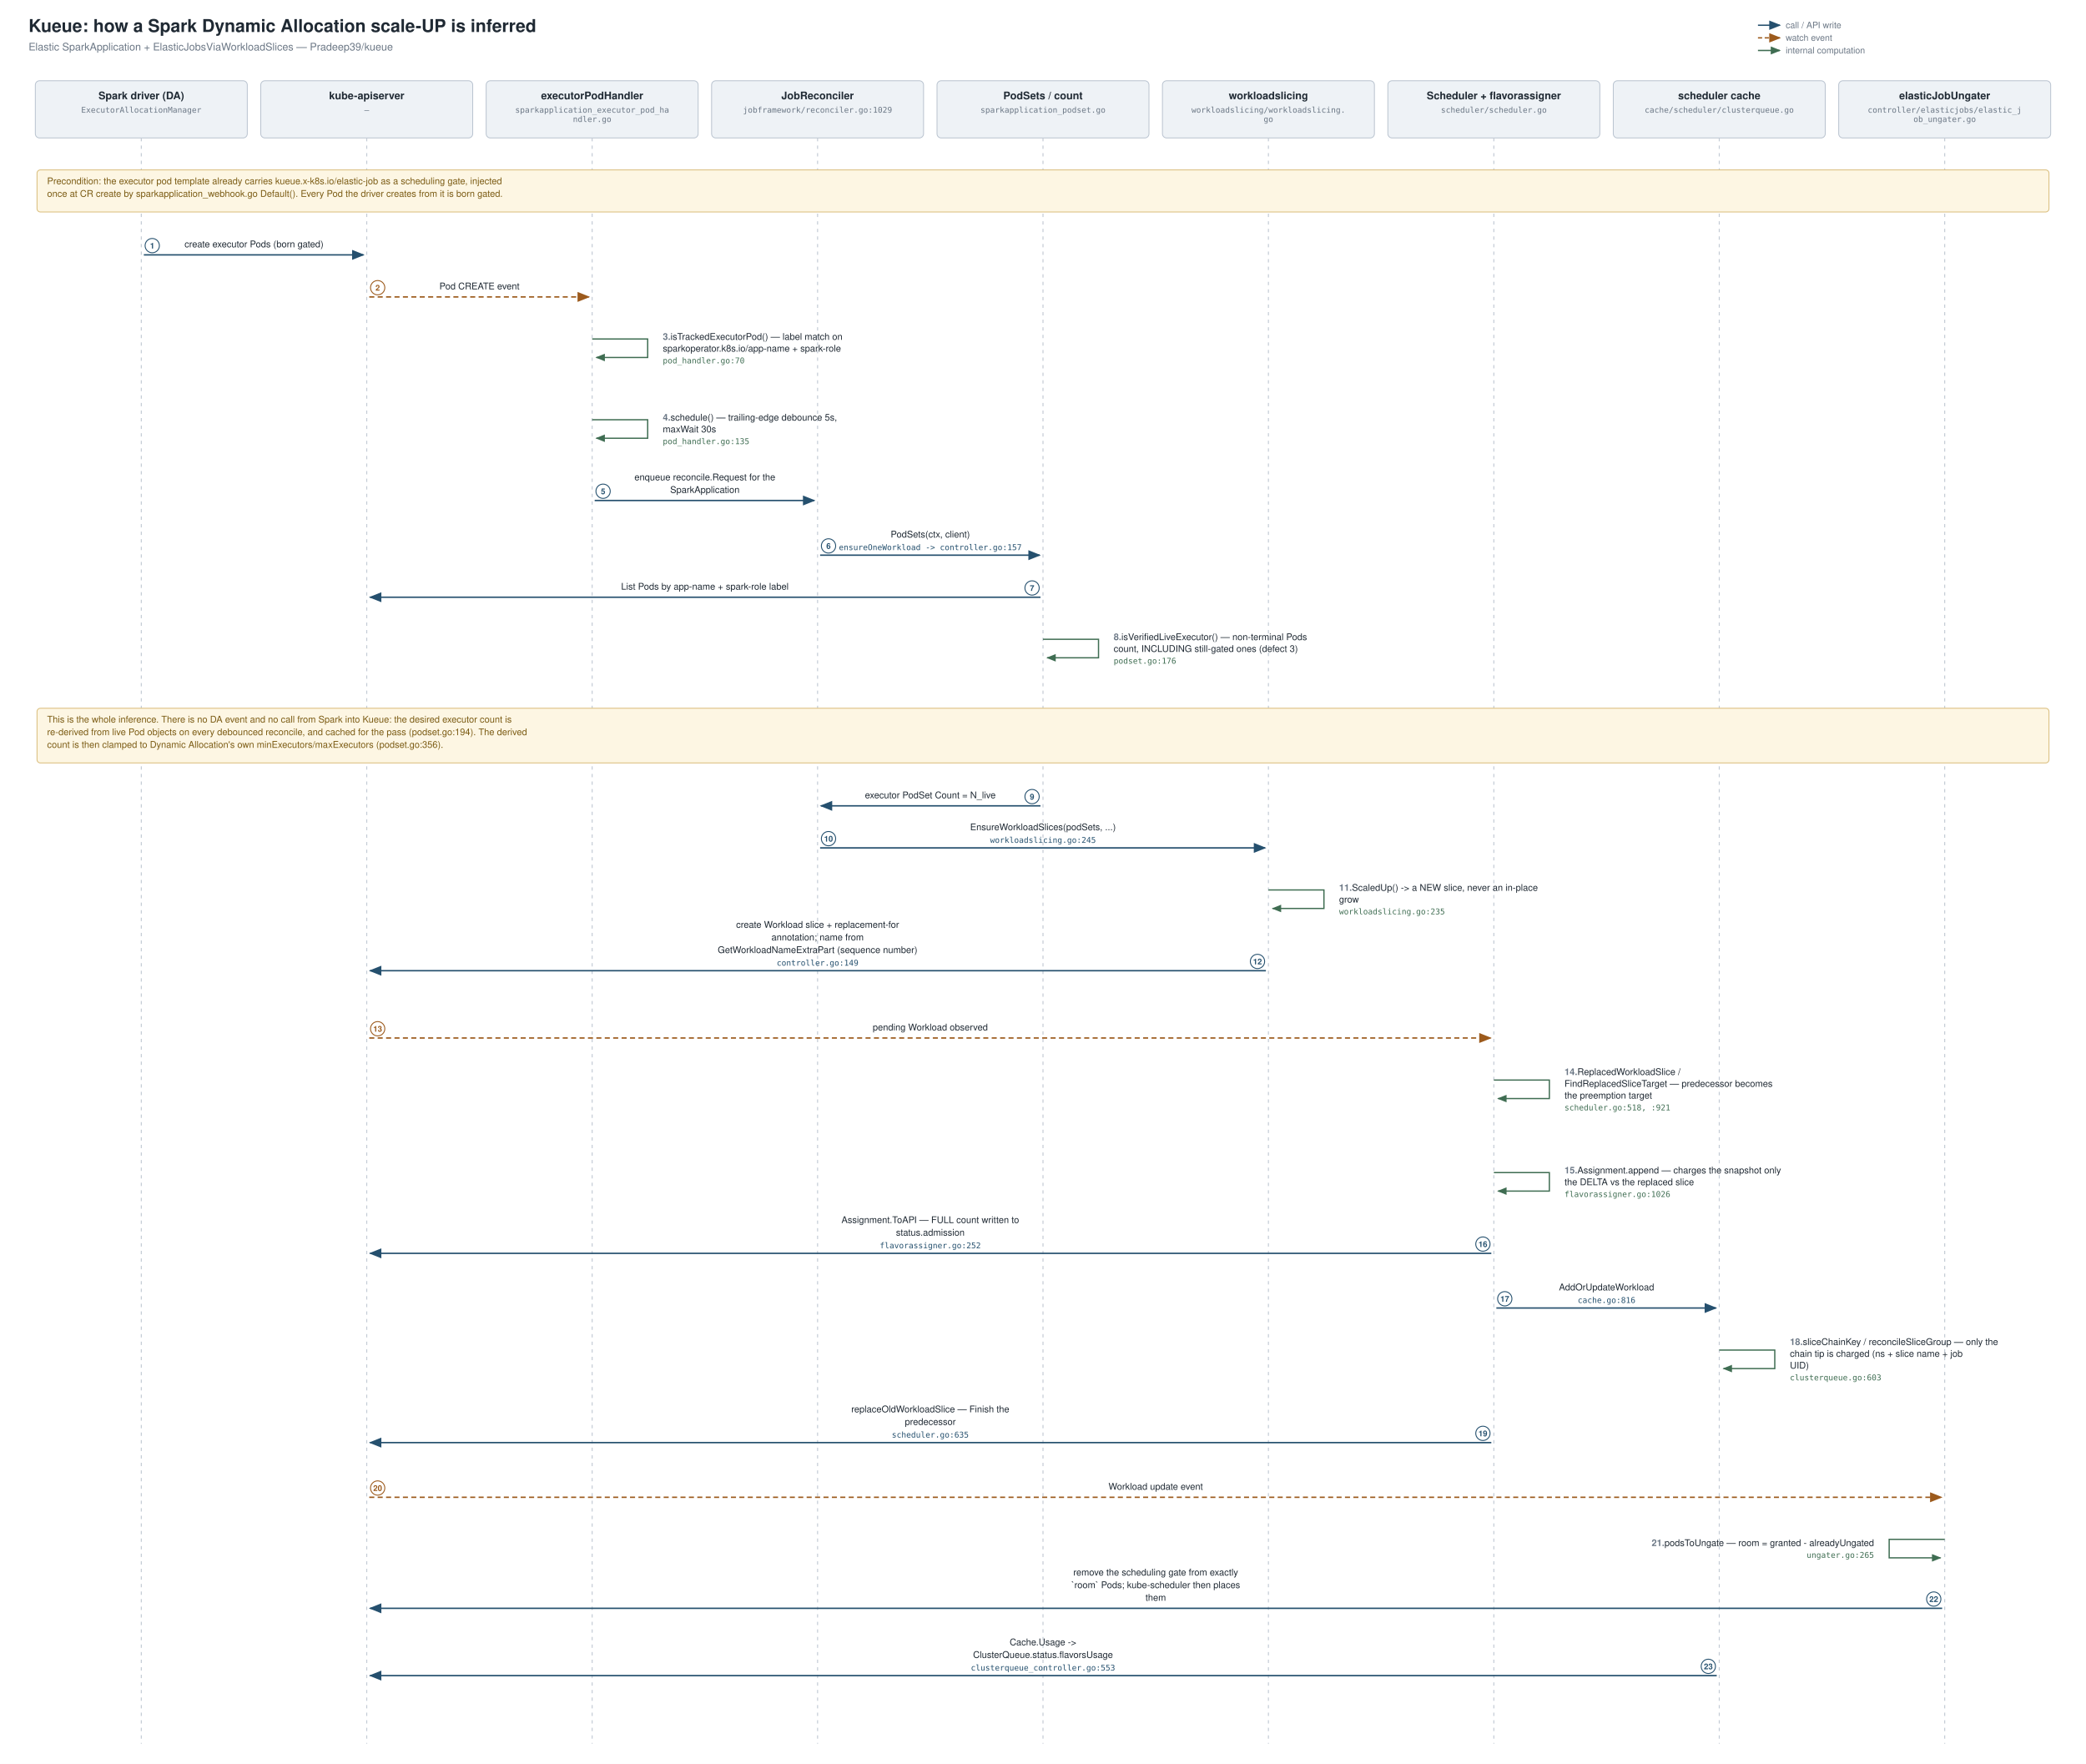
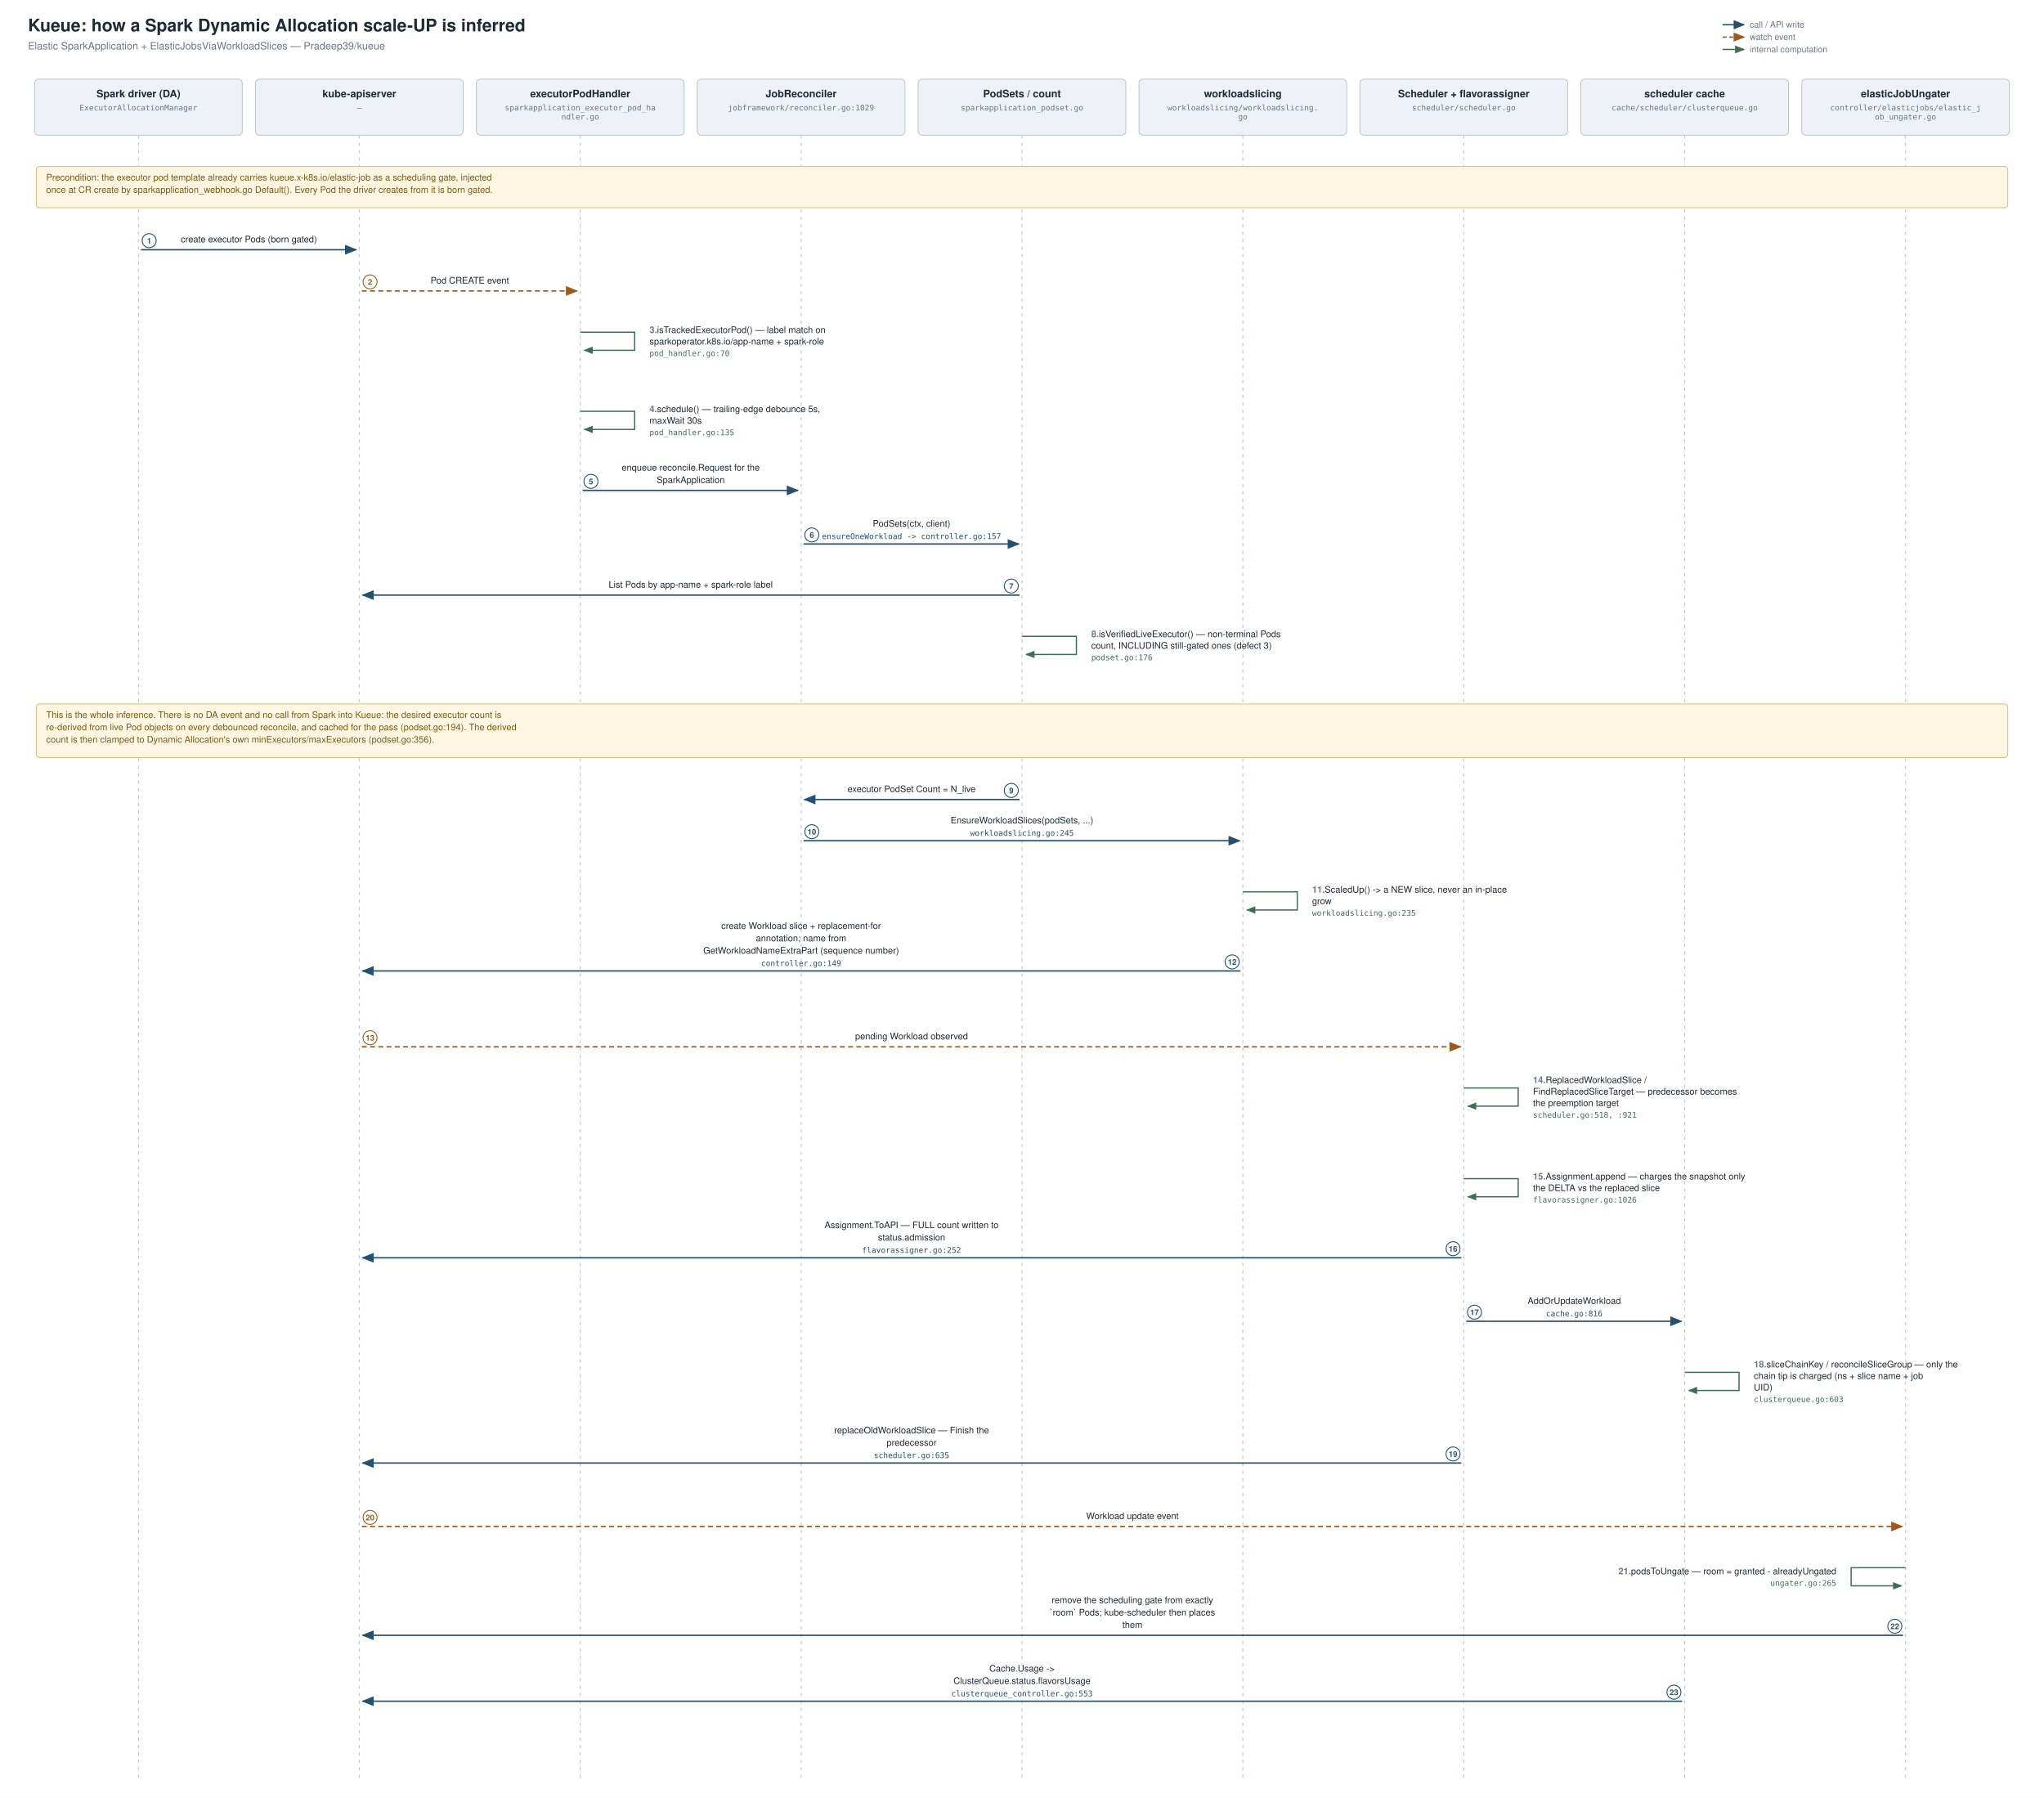
- <svg xmlns="http://www.w3.org/2000/svg" width="2480" height="2097" viewBox="0 0 2480 2097" font-family="Helvetica Neue, Helvetica, Arial, sans-serif">
+ <svg xmlns="http://www.w3.org/2000/svg" width="2480" height="2181" viewBox="0 0 2480 2181" font-family="Helvetica Neue, Helvetica, Arial, sans-serif">
  <defs>
    <marker id="ac" viewBox="0 0 10 8" refX="9" refY="4" markerWidth="9" markerHeight="7" orient="auto">
      <path d="M0 0 L10 4 L0 8 z" fill="#25506e" />
    </marker>
    <marker id="ae" viewBox="0 0 10 8" refX="9" refY="4" markerWidth="9" markerHeight="7" orient="auto">
      <path d="M0 0 L10 4 L0 8 z" fill="#9c5a1c" />
    </marker>
    <marker id="as" viewBox="0 0 10 8" refX="9" refY="4" markerWidth="8" markerHeight="6" orient="auto">
      <path d="M0 0 L10 4 L0 8 z" fill="#3f6d52" />
    </marker>
  </defs>
-   <rect width="2480" height="2097" fill="#ffffff" />
+   <rect width="2480" height="2181" fill="#ffffff" />
  <text x="34" y="38" font-size="21" font-weight="600" fill="#1f2933">Kueue: how a Spark Dynamic Allocation scale-UP is inferred</text>
  <text x="34" y="60" font-size="12.5" fill="#6b7785">Elastic SparkApplication + ElasticJobsViaWorkloadSlices — Pradeep39/kueue</text>
  <g font-size="10.5" fill="#6b7785">
    <line x1="2090" y1="30" x2="2116" y2="30" stroke="#25506e" stroke-width="1.6" marker-end="url(#ac)" />
    <text x="2123" y="33.5">call / API write</text>
    <line x1="2090" y1="45" x2="2116" y2="45" stroke="#9c5a1c" stroke-width="1.6" marker-end="url(#ae)" stroke-dasharray="5 3" />
    <text x="2123" y="48.5">watch event</text>
    <line x1="2090" y1="60" x2="2116" y2="60" stroke="#3f6d52" stroke-width="1.6" marker-end="url(#as)" />
    <text x="2123" y="63.5">internal computation</text>
  </g>
  <rect x="42" y="96" width="252" height="68" rx="5" fill="#eef2f6" stroke="#b9c3cf" />
  <text x="168" y="118" font-size="12.5" font-weight="600" text-anchor="middle" fill="#1f2933">Spark driver (DA)</text>
  <text x="168" y="134" font-size="9.5" font-family="Menlo, monospace" text-anchor="middle" fill="#6b7785">ExecutorAllocationManager</text>
-   <line x1="168" y1="164" x2="168" y2="2073" stroke="#c3cbd5" stroke-width="1.2" stroke-dasharray="4 5" />
+   <line x1="168" y1="164" x2="168" y2="2157" stroke="#c3cbd5" stroke-width="1.2" stroke-dasharray="4 5" />
  <rect x="310" y="96" width="252" height="68" rx="5" fill="#eef2f6" stroke="#b9c3cf" />
  <text x="436" y="118" font-size="12.5" font-weight="600" text-anchor="middle" fill="#1f2933">kube-apiserver</text>
  <text x="436" y="134" font-size="9.5" font-family="Menlo, monospace" text-anchor="middle" fill="#6b7785">—</text>
-   <line x1="436" y1="164" x2="436" y2="2073" stroke="#c3cbd5" stroke-width="1.2" stroke-dasharray="4 5" />
+   <line x1="436" y1="164" x2="436" y2="2157" stroke="#c3cbd5" stroke-width="1.2" stroke-dasharray="4 5" />
  <rect x="578" y="96" width="252" height="68" rx="5" fill="#eef2f6" stroke="#b9c3cf" />
  <text x="704" y="118" font-size="12.5" font-weight="600" text-anchor="middle" fill="#1f2933">executorPodHandler</text>
  <text x="704" y="134" font-size="9.5" font-family="Menlo, monospace" text-anchor="middle" fill="#6b7785">sparkapplication_executor_pod_ha</text>
  <text x="704" y="145" font-size="9.5" font-family="Menlo, monospace" text-anchor="middle" fill="#6b7785">ndler.go</text>
-   <line x1="704" y1="164" x2="704" y2="2073" stroke="#c3cbd5" stroke-width="1.2" stroke-dasharray="4 5" />
+   <line x1="704" y1="164" x2="704" y2="2157" stroke="#c3cbd5" stroke-width="1.2" stroke-dasharray="4 5" />
  <rect x="846" y="96" width="252" height="68" rx="5" fill="#eef2f6" stroke="#b9c3cf" />
  <text x="972" y="118" font-size="12.5" font-weight="600" text-anchor="middle" fill="#1f2933">JobReconciler</text>
  <text x="972" y="134" font-size="9.5" font-family="Menlo, monospace" text-anchor="middle" fill="#6b7785">jobframework/reconciler.go:1029</text>
-   <line x1="972" y1="164" x2="972" y2="2073" stroke="#c3cbd5" stroke-width="1.2" stroke-dasharray="4 5" />
+   <line x1="972" y1="164" x2="972" y2="2157" stroke="#c3cbd5" stroke-width="1.2" stroke-dasharray="4 5" />
  <rect x="1114" y="96" width="252" height="68" rx="5" fill="#eef2f6" stroke="#b9c3cf" />
  <text x="1240" y="118" font-size="12.5" font-weight="600" text-anchor="middle" fill="#1f2933">PodSets / count</text>
  <text x="1240" y="134" font-size="9.5" font-family="Menlo, monospace" text-anchor="middle" fill="#6b7785">sparkapplication_podset.go</text>
-   <line x1="1240" y1="164" x2="1240" y2="2073" stroke="#c3cbd5" stroke-width="1.2" stroke-dasharray="4 5" />
+   <line x1="1240" y1="164" x2="1240" y2="2157" stroke="#c3cbd5" stroke-width="1.2" stroke-dasharray="4 5" />
  <rect x="1382" y="96" width="252" height="68" rx="5" fill="#eef2f6" stroke="#b9c3cf" />
  <text x="1508" y="118" font-size="12.5" font-weight="600" text-anchor="middle" fill="#1f2933">workloadslicing</text>
  <text x="1508" y="134" font-size="9.5" font-family="Menlo, monospace" text-anchor="middle" fill="#6b7785">workloadslicing/workloadslicing.</text>
  <text x="1508" y="145" font-size="9.5" font-family="Menlo, monospace" text-anchor="middle" fill="#6b7785">go</text>
-   <line x1="1508" y1="164" x2="1508" y2="2073" stroke="#c3cbd5" stroke-width="1.2" stroke-dasharray="4 5" />
+   <line x1="1508" y1="164" x2="1508" y2="2157" stroke="#c3cbd5" stroke-width="1.2" stroke-dasharray="4 5" />
  <rect x="1650" y="96" width="252" height="68" rx="5" fill="#eef2f6" stroke="#b9c3cf" />
  <text x="1776" y="118" font-size="12.5" font-weight="600" text-anchor="middle" fill="#1f2933">Scheduler + flavorassigner</text>
  <text x="1776" y="134" font-size="9.5" font-family="Menlo, monospace" text-anchor="middle" fill="#6b7785">scheduler/scheduler.go</text>
-   <line x1="1776" y1="164" x2="1776" y2="2073" stroke="#c3cbd5" stroke-width="1.2" stroke-dasharray="4 5" />
+   <line x1="1776" y1="164" x2="1776" y2="2157" stroke="#c3cbd5" stroke-width="1.2" stroke-dasharray="4 5" />
  <rect x="1918" y="96" width="252" height="68" rx="5" fill="#eef2f6" stroke="#b9c3cf" />
  <text x="2044" y="118" font-size="12.5" font-weight="600" text-anchor="middle" fill="#1f2933">scheduler cache</text>
  <text x="2044" y="134" font-size="9.5" font-family="Menlo, monospace" text-anchor="middle" fill="#6b7785">cache/scheduler/clusterqueue.go</text>
-   <line x1="2044" y1="164" x2="2044" y2="2073" stroke="#c3cbd5" stroke-width="1.2" stroke-dasharray="4 5" />
+   <line x1="2044" y1="164" x2="2044" y2="2157" stroke="#c3cbd5" stroke-width="1.2" stroke-dasharray="4 5" />
  <rect x="2186" y="96" width="252" height="68" rx="5" fill="#eef2f6" stroke="#b9c3cf" />
  <text x="2312" y="118" font-size="12.5" font-weight="600" text-anchor="middle" fill="#1f2933">elasticJobUngater</text>
  <text x="2312" y="134" font-size="9.5" font-family="Menlo, monospace" text-anchor="middle" fill="#6b7785">controller/elasticjobs/elastic_j</text>
  <text x="2312" y="145" font-size="9.5" font-family="Menlo, monospace" text-anchor="middle" fill="#6b7785">ob_ungater.go</text>
-   <line x1="2312" y1="164" x2="2312" y2="2073" stroke="#c3cbd5" stroke-width="1.2" stroke-dasharray="4 5" />
+   <line x1="2312" y1="164" x2="2312" y2="2157" stroke="#c3cbd5" stroke-width="1.2" stroke-dasharray="4 5" />
  <rect x="44" y="202" width="2392" height="50" rx="4" fill="#fdf6e3" stroke="#d9bc7a" />
  <text x="56" y="219" font-size="11" fill="#7a5a12">Precondition: the executor pod template already carries kueue.x-k8s.io/elastic-job as a scheduling gate, injected</text>
  <text x="56" y="234" font-size="11" fill="#7a5a12">once at CR create by sparkapplication_webhook.go Default(). Every Pod the driver creates from it is born gated.</text>
  <line x1="171" y1="303" x2="432" y2="303" stroke="#25506e" stroke-width="1.7" marker-end="url(#ac)" />
  <text x="302" y="294" font-size="11" text-anchor="middle" fill="#1f2933">create executor Pods (born gated)</text>
  <circle cx="181" cy="292" r="8.5" fill="#ffffff" stroke="#25506e" stroke-width="1.1" />
  <text x="181" y="295.5" font-size="9.5" font-weight="600" text-anchor="middle" fill="#25506e">1</text>
  <line x1="439" y1="353" x2="700" y2="353" stroke="#9c5a1c" stroke-width="1.7" marker-end="url(#ae)" stroke-dasharray="6 4" />
  <text x="570" y="344" font-size="11" text-anchor="middle" fill="#1f2933">Pod CREATE event</text>
  <circle cx="449" cy="342" r="8.5" fill="#ffffff" stroke="#9c5a1c" stroke-width="1.1" />
  <text x="449" y="345.5" font-size="9.5" font-weight="600" text-anchor="middle" fill="#9c5a1c">2</text>
  <path d="M704 403 L770 403 L770 425 L709 425" fill="none" stroke="#3f6d52" stroke-width="1.5" marker-end="url(#as)" />
  <text x="788" y="404" font-size="11" text-anchor="start" fill="#1f2933">
    <tspan fill="#6b7785" font-weight="600">3. </tspan>isTrackedExecutorPod() — label match on</text>
  <text x="788" y="418" font-size="11" text-anchor="start" fill="#1f2933">sparkoperator.k8s.io/app-name + spark-role</text>
  <text x="788" y="432" font-size="9.5" font-family="Menlo, monospace" text-anchor="start" fill="#3f6d52">pod_handler.go:70</text>
  <path d="M704 499 L770 499 L770 521 L709 521" fill="none" stroke="#3f6d52" stroke-width="1.5" marker-end="url(#as)" />
  <text x="788" y="500" font-size="11" text-anchor="start" fill="#1f2933">
    <tspan fill="#6b7785" font-weight="600">4. </tspan>schedule() — trailing-edge debounce 5s,</text>
  <text x="788" y="514" font-size="11" text-anchor="start" fill="#1f2933">maxWait 30s</text>
  <text x="788" y="528" font-size="9.5" font-family="Menlo, monospace" text-anchor="start" fill="#3f6d52">pod_handler.go:135</text>
  <line x1="707" y1="595" x2="968" y2="595" stroke="#25506e" stroke-width="1.7" marker-end="url(#ac)" />
  <text x="838" y="571" font-size="11" text-anchor="middle" fill="#1f2933">enqueue reconcile.Request for the</text>
  <text x="838" y="586" font-size="11" text-anchor="middle" fill="#1f2933">SparkApplication</text>
  <circle cx="717" cy="584" r="8.5" fill="#ffffff" stroke="#25506e" stroke-width="1.1" />
  <text x="717" y="587.5" font-size="9.5" font-weight="600" text-anchor="middle" fill="#25506e">5</text>
  <line x1="975" y1="660" x2="1236" y2="660" stroke="#25506e" stroke-width="1.7" marker-end="url(#ac)" />
  <text x="1106" y="639" font-size="11" text-anchor="middle" fill="#1f2933">PodSets(ctx, client)</text>
  <text x="1106" y="654" font-size="9.5" font-family="Menlo, monospace" text-anchor="middle" fill="#25506e">ensureOneWorkload -&gt; controller.go:157</text>
  <circle cx="985" cy="649" r="8.5" fill="#ffffff" stroke="#25506e" stroke-width="1.1" />
  <text x="985" y="652.5" font-size="9.5" font-weight="600" text-anchor="middle" fill="#25506e">6</text>
-   <line x1="1237" y1="710" x2="440" y2="710" stroke="#25506e" stroke-width="1.7" marker-end="url(#ac)" />
-   <text x="838" y="701" font-size="11" text-anchor="middle" fill="#1f2933">List Pods by app-name + spark-role label</text>
-   <circle cx="1227" cy="699" r="8.5" fill="#ffffff" stroke="#25506e" stroke-width="1.1" />
-   <text x="1227" y="702.5" font-size="9.5" font-weight="600" text-anchor="middle" fill="#25506e">7</text>
-   <path d="M1240 760 L1306 760 L1306 782 L1245 782" fill="none" stroke="#3f6d52" stroke-width="1.5" marker-end="url(#as)" />
-   <text x="1324" y="761" font-size="11" text-anchor="start" fill="#1f2933">
+   <line x1="1237" y1="722" x2="440" y2="722" stroke="#25506e" stroke-width="1.7" marker-end="url(#ac)" />
+   <text x="838" y="713" font-size="11" text-anchor="middle" fill="#1f2933">List Pods by app-name + spark-role label</text>
+   <circle cx="1227" cy="711" r="8.5" fill="#ffffff" stroke="#25506e" stroke-width="1.1" />
+   <text x="1227" y="714.5" font-size="9.5" font-weight="600" text-anchor="middle" fill="#25506e">7</text>
+   <path d="M1240 772 L1306 772 L1306 794 L1245 794" fill="none" stroke="#3f6d52" stroke-width="1.5" marker-end="url(#as)" />
+   <text x="1324" y="773" font-size="11" text-anchor="start" fill="#1f2933">
    <tspan fill="#6b7785" font-weight="600">8. </tspan>isVerifiedLiveExecutor() — non-terminal Pods</text>
-   <text x="1324" y="775" font-size="11" text-anchor="start" fill="#1f2933">count, INCLUDING still-gated ones (defect 3)</text>
-   <text x="1324" y="789" font-size="9.5" font-family="Menlo, monospace" text-anchor="start" fill="#3f6d52">podset.go:176</text>
-   <rect x="44" y="842" width="2392" height="65" rx="4" fill="#fdf6e3" stroke="#d9bc7a" />
-   <text x="56" y="859" font-size="11" fill="#7a5a12">This is the whole inference. There is no DA event and no call from Spark into Kueue: the desired executor count is</text>
-   <text x="56" y="874" font-size="11" fill="#7a5a12">re-derived from live Pod objects on every debounced reconcile, and cached for the pass (podset.go:194). The derived</text>
-   <text x="56" y="889" font-size="11" fill="#7a5a12">count is then clamped to Dynamic Allocation's own minExecutors/maxExecutors (podset.go:356).</text>
-   <line x1="1237" y1="958" x2="976" y2="958" stroke="#25506e" stroke-width="1.7" marker-end="url(#ac)" />
-   <text x="1106" y="949" font-size="11" text-anchor="middle" fill="#1f2933">executor PodSet Count = N_live</text>
-   <circle cx="1227" cy="947" r="8.5" fill="#ffffff" stroke="#25506e" stroke-width="1.1" />
-   <text x="1227" y="950.5" font-size="9.5" font-weight="600" text-anchor="middle" fill="#25506e">9</text>
-   <line x1="975" y1="1008" x2="1504" y2="1008" stroke="#25506e" stroke-width="1.7" marker-end="url(#ac)" />
-   <text x="1240" y="987" font-size="11" text-anchor="middle" fill="#1f2933">EnsureWorkloadSlices(podSets, ...)</text>
-   <text x="1240" y="1002" font-size="9.5" font-family="Menlo, monospace" text-anchor="middle" fill="#25506e">workloadslicing.go:245</text>
-   <circle cx="985" cy="997" r="8.5" fill="#ffffff" stroke="#25506e" stroke-width="1.1" />
-   <text x="985" y="1000.5" font-size="9.5" font-weight="600" text-anchor="middle" fill="#25506e">10</text>
-   <path d="M1508 1058 L1574 1058 L1574 1080 L1513 1080" fill="none" stroke="#3f6d52" stroke-width="1.5" marker-end="url(#as)" />
-   <text x="1592" y="1059" font-size="11" text-anchor="start" fill="#1f2933">
+   <text x="1324" y="787" font-size="11" text-anchor="start" fill="#1f2933">count, INCLUDING still-gated ones (defect 3)</text>
+   <text x="1324" y="801" font-size="9.5" font-family="Menlo, monospace" text-anchor="start" fill="#3f6d52">podset.go:176</text>
+   <rect x="44" y="854" width="2392" height="65" rx="4" fill="#fdf6e3" stroke="#d9bc7a" />
+   <text x="56" y="871" font-size="11" fill="#7a5a12">This is the whole inference. There is no DA event and no call from Spark into Kueue: the desired executor count is</text>
+   <text x="56" y="886" font-size="11" fill="#7a5a12">re-derived from live Pod objects on every debounced reconcile, and cached for the pass (podset.go:194). The derived</text>
+   <text x="56" y="901" font-size="11" fill="#7a5a12">count is then clamped to Dynamic Allocation's own minExecutors/maxExecutors (podset.go:356).</text>
+   <line x1="1237" y1="970" x2="976" y2="970" stroke="#25506e" stroke-width="1.7" marker-end="url(#ac)" />
+   <text x="1106" y="961" font-size="11" text-anchor="middle" fill="#1f2933">executor PodSet Count = N_live</text>
+   <circle cx="1227" cy="959" r="8.5" fill="#ffffff" stroke="#25506e" stroke-width="1.1" />
+   <text x="1227" y="962.5" font-size="9.5" font-weight="600" text-anchor="middle" fill="#25506e">9</text>
+   <line x1="975" y1="1020" x2="1504" y2="1020" stroke="#25506e" stroke-width="1.7" marker-end="url(#ac)" />
+   <text x="1240" y="999" font-size="11" text-anchor="middle" fill="#1f2933">EnsureWorkloadSlices(podSets, ...)</text>
+   <text x="1240" y="1014" font-size="9.5" font-family="Menlo, monospace" text-anchor="middle" fill="#25506e">workloadslicing.go:245</text>
+   <circle cx="985" cy="1009" r="8.5" fill="#ffffff" stroke="#25506e" stroke-width="1.1" />
+   <text x="985" y="1012.5" font-size="9.5" font-weight="600" text-anchor="middle" fill="#25506e">10</text>
+   <path d="M1508 1082 L1574 1082 L1574 1104 L1513 1104" fill="none" stroke="#3f6d52" stroke-width="1.5" marker-end="url(#as)" />
+   <text x="1592" y="1083" font-size="11" text-anchor="start" fill="#1f2933">
    <tspan fill="#6b7785" font-weight="600">11. </tspan>ScaledUp() -&gt; a NEW slice, never an in-place</text>
-   <text x="1592" y="1073" font-size="11" text-anchor="start" fill="#1f2933">grow</text>
-   <text x="1592" y="1087" font-size="9.5" font-family="Menlo, monospace" text-anchor="start" fill="#3f6d52">workloadslicing.go:235</text>
-   <line x1="1505" y1="1154" x2="440" y2="1154" stroke="#25506e" stroke-width="1.7" marker-end="url(#ac)" />
-   <text x="972" y="1103" font-size="11" text-anchor="middle" fill="#1f2933">create Workload slice + replacement-for</text>
-   <text x="972" y="1118" font-size="11" text-anchor="middle" fill="#1f2933">annotation; name from</text>
-   <text x="972" y="1133" font-size="11" text-anchor="middle" fill="#1f2933">GetWorkloadNameExtraPart (sequence number)</text>
-   <text x="972" y="1148" font-size="9.5" font-family="Menlo, monospace" text-anchor="middle" fill="#25506e">controller.go:149</text>
-   <circle cx="1495" cy="1143" r="8.5" fill="#ffffff" stroke="#25506e" stroke-width="1.1" />
-   <text x="1495" y="1146.5" font-size="9.5" font-weight="600" text-anchor="middle" fill="#25506e">12</text>
-   <line x1="439" y1="1234" x2="1772" y2="1234" stroke="#9c5a1c" stroke-width="1.7" marker-end="url(#ae)" stroke-dasharray="6 4" />
-   <text x="1106" y="1225" font-size="11" text-anchor="middle" fill="#1f2933">pending Workload observed</text>
-   <circle cx="449" cy="1223" r="8.5" fill="#ffffff" stroke="#9c5a1c" stroke-width="1.1" />
-   <text x="449" y="1226.5" font-size="9.5" font-weight="600" text-anchor="middle" fill="#9c5a1c">13</text>
-   <path d="M1776 1284 L1842 1284 L1842 1306 L1781 1306" fill="none" stroke="#3f6d52" stroke-width="1.5" marker-end="url(#as)" />
-   <text x="1860" y="1278" font-size="11" text-anchor="start" fill="#1f2933">
+   <text x="1592" y="1097" font-size="11" text-anchor="start" fill="#1f2933">grow</text>
+   <text x="1592" y="1111" font-size="9.5" font-family="Menlo, monospace" text-anchor="start" fill="#3f6d52">workloadslicing.go:235</text>
+   <line x1="1505" y1="1178" x2="440" y2="1178" stroke="#25506e" stroke-width="1.7" marker-end="url(#ac)" />
+   <text x="972" y="1127" font-size="11" text-anchor="middle" fill="#1f2933">create Workload slice + replacement-for</text>
+   <text x="972" y="1142" font-size="11" text-anchor="middle" fill="#1f2933">annotation; name from</text>
+   <text x="972" y="1157" font-size="11" text-anchor="middle" fill="#1f2933">GetWorkloadNameExtraPart (sequence number)</text>
+   <text x="972" y="1172" font-size="9.5" font-family="Menlo, monospace" text-anchor="middle" fill="#25506e">controller.go:149</text>
+   <circle cx="1495" cy="1167" r="8.5" fill="#ffffff" stroke="#25506e" stroke-width="1.1" />
+   <text x="1495" y="1170.5" font-size="9.5" font-weight="600" text-anchor="middle" fill="#25506e">12</text>
+   <line x1="439" y1="1270" x2="1772" y2="1270" stroke="#9c5a1c" stroke-width="1.7" marker-end="url(#ae)" stroke-dasharray="6 4" />
+   <text x="1106" y="1261" font-size="11" text-anchor="middle" fill="#1f2933">pending Workload observed</text>
+   <circle cx="449" cy="1259" r="8.5" fill="#ffffff" stroke="#9c5a1c" stroke-width="1.1" />
+   <text x="449" y="1262.5" font-size="9.5" font-weight="600" text-anchor="middle" fill="#9c5a1c">13</text>
+   <path d="M1776 1320 L1842 1320 L1842 1342 L1781 1342" fill="none" stroke="#3f6d52" stroke-width="1.5" marker-end="url(#as)" />
+   <text x="1860" y="1314" font-size="11" text-anchor="start" fill="#1f2933">
    <tspan fill="#6b7785" font-weight="600">14. </tspan>ReplacedWorkloadSlice /</text>
-   <text x="1860" y="1292" font-size="11" text-anchor="start" fill="#1f2933">FindReplacedSliceTarget — predecessor becomes</text>
-   <text x="1860" y="1306" font-size="11" text-anchor="start" fill="#1f2933">the preemption target</text>
-   <text x="1860" y="1320" font-size="9.5" font-family="Menlo, monospace" text-anchor="start" fill="#3f6d52">scheduler.go:518, :921</text>
-   <path d="M1776 1394 L1842 1394 L1842 1416 L1781 1416" fill="none" stroke="#3f6d52" stroke-width="1.5" marker-end="url(#as)" />
-   <text x="1860" y="1395" font-size="11" text-anchor="start" fill="#1f2933">
+   <text x="1860" y="1328" font-size="11" text-anchor="start" fill="#1f2933">FindReplacedSliceTarget — predecessor becomes</text>
+   <text x="1860" y="1342" font-size="11" text-anchor="start" fill="#1f2933">the preemption target</text>
+   <text x="1860" y="1356" font-size="9.5" font-family="Menlo, monospace" text-anchor="start" fill="#3f6d52">scheduler.go:518, :921</text>
+   <path d="M1776 1430 L1842 1430 L1842 1452 L1781 1452" fill="none" stroke="#3f6d52" stroke-width="1.5" marker-end="url(#as)" />
+   <text x="1860" y="1431" font-size="11" text-anchor="start" fill="#1f2933">
    <tspan fill="#6b7785" font-weight="600">15. </tspan>Assignment.append — charges the snapshot only</text>
-   <text x="1860" y="1409" font-size="11" text-anchor="start" fill="#1f2933">the DELTA vs the replaced slice</text>
-   <text x="1860" y="1423" font-size="9.5" font-family="Menlo, monospace" text-anchor="start" fill="#3f6d52">flavorassigner.go:1026</text>
-   <line x1="1773" y1="1490" x2="440" y2="1490" stroke="#25506e" stroke-width="1.7" marker-end="url(#ac)" />
-   <text x="1106" y="1454" font-size="11" text-anchor="middle" fill="#1f2933">Assignment.ToAPI — FULL count written to</text>
-   <text x="1106" y="1469" font-size="11" text-anchor="middle" fill="#1f2933">status.admission</text>
-   <text x="1106" y="1484" font-size="9.5" font-family="Menlo, monospace" text-anchor="middle" fill="#25506e">flavorassigner.go:252</text>
-   <circle cx="1763" cy="1479" r="8.5" fill="#ffffff" stroke="#25506e" stroke-width="1.1" />
-   <text x="1763" y="1482.5" font-size="9.5" font-weight="600" text-anchor="middle" fill="#25506e">16</text>
-   <line x1="1779" y1="1555" x2="2040" y2="1555" stroke="#25506e" stroke-width="1.7" marker-end="url(#ac)" />
-   <text x="1910" y="1534" font-size="11" text-anchor="middle" fill="#1f2933">AddOrUpdateWorkload</text>
-   <text x="1910" y="1549" font-size="9.5" font-family="Menlo, monospace" text-anchor="middle" fill="#25506e">cache.go:816</text>
-   <circle cx="1789" cy="1544" r="8.5" fill="#ffffff" stroke="#25506e" stroke-width="1.1" />
-   <text x="1789" y="1547.5" font-size="9.5" font-weight="600" text-anchor="middle" fill="#25506e">17</text>
-   <path d="M2044 1605 L2110 1605 L2110 1627 L2049 1627" fill="none" stroke="#3f6d52" stroke-width="1.5" marker-end="url(#as)" />
-   <text x="2128" y="1599" font-size="11" text-anchor="start" fill="#1f2933">
+   <text x="1860" y="1445" font-size="11" text-anchor="start" fill="#1f2933">the DELTA vs the replaced slice</text>
+   <text x="1860" y="1459" font-size="9.5" font-family="Menlo, monospace" text-anchor="start" fill="#3f6d52">flavorassigner.go:1026</text>
+   <line x1="1773" y1="1526" x2="440" y2="1526" stroke="#25506e" stroke-width="1.7" marker-end="url(#ac)" />
+   <text x="1106" y="1490" font-size="11" text-anchor="middle" fill="#1f2933">Assignment.ToAPI — FULL count written to</text>
+   <text x="1106" y="1505" font-size="11" text-anchor="middle" fill="#1f2933">status.admission</text>
+   <text x="1106" y="1520" font-size="9.5" font-family="Menlo, monospace" text-anchor="middle" fill="#25506e">flavorassigner.go:252</text>
+   <circle cx="1763" cy="1515" r="8.5" fill="#ffffff" stroke="#25506e" stroke-width="1.1" />
+   <text x="1763" y="1518.5" font-size="9.5" font-weight="600" text-anchor="middle" fill="#25506e">16</text>
+   <line x1="1779" y1="1603" x2="2040" y2="1603" stroke="#25506e" stroke-width="1.7" marker-end="url(#ac)" />
+   <text x="1910" y="1582" font-size="11" text-anchor="middle" fill="#1f2933">AddOrUpdateWorkload</text>
+   <text x="1910" y="1597" font-size="9.5" font-family="Menlo, monospace" text-anchor="middle" fill="#25506e">cache.go:816</text>
+   <circle cx="1789" cy="1592" r="8.5" fill="#ffffff" stroke="#25506e" stroke-width="1.1" />
+   <text x="1789" y="1595.5" font-size="9.5" font-weight="600" text-anchor="middle" fill="#25506e">17</text>
+   <path d="M2044 1665 L2110 1665 L2110 1687 L2049 1687" fill="none" stroke="#3f6d52" stroke-width="1.5" marker-end="url(#as)" />
+   <text x="2128" y="1659" font-size="11" text-anchor="start" fill="#1f2933">
    <tspan fill="#6b7785" font-weight="600">18. </tspan>sliceChainKey / reconcileSliceGroup — only the</text>
-   <text x="2128" y="1613" font-size="11" text-anchor="start" fill="#1f2933">chain tip is charged (ns + slice name + job</text>
-   <text x="2128" y="1627" font-size="11" text-anchor="start" fill="#1f2933">UID)</text>
-   <text x="2128" y="1641" font-size="9.5" font-family="Menlo, monospace" text-anchor="start" fill="#3f6d52">clusterqueue.go:603</text>
-   <line x1="1773" y1="1715" x2="440" y2="1715" stroke="#25506e" stroke-width="1.7" marker-end="url(#ac)" />
-   <text x="1106" y="1679" font-size="11" text-anchor="middle" fill="#1f2933">replaceOldWorkloadSlice — Finish the</text>
-   <text x="1106" y="1694" font-size="11" text-anchor="middle" fill="#1f2933">predecessor</text>
-   <text x="1106" y="1709" font-size="9.5" font-family="Menlo, monospace" text-anchor="middle" fill="#25506e">scheduler.go:635</text>
-   <circle cx="1763" cy="1704" r="8.5" fill="#ffffff" stroke="#25506e" stroke-width="1.1" />
-   <text x="1763" y="1707.5" font-size="9.5" font-weight="600" text-anchor="middle" fill="#25506e">19</text>
-   <line x1="439" y1="1780" x2="2308" y2="1780" stroke="#9c5a1c" stroke-width="1.7" marker-end="url(#ae)" stroke-dasharray="6 4" />
-   <text x="1374" y="1771" font-size="11" text-anchor="middle" fill="#1f2933">Workload update event</text>
-   <circle cx="449" cy="1769" r="8.5" fill="#ffffff" stroke="#9c5a1c" stroke-width="1.1" />
-   <text x="449" y="1772.5" font-size="9.5" font-weight="600" text-anchor="middle" fill="#9c5a1c">20</text>
-   <path d="M2312 1830 L2246 1830 L2246 1852 L2307 1852" fill="none" stroke="#3f6d52" stroke-width="1.5" marker-end="url(#as)" />
-   <text x="2228" y="1838" font-size="11" text-anchor="end" fill="#1f2933">
+   <text x="2128" y="1673" font-size="11" text-anchor="start" fill="#1f2933">chain tip is charged (ns + slice name + job</text>
+   <text x="2128" y="1687" font-size="11" text-anchor="start" fill="#1f2933">UID)</text>
+   <text x="2128" y="1701" font-size="9.5" font-family="Menlo, monospace" text-anchor="start" fill="#3f6d52">clusterqueue.go:603</text>
+   <line x1="1773" y1="1775" x2="440" y2="1775" stroke="#25506e" stroke-width="1.7" marker-end="url(#ac)" />
+   <text x="1106" y="1739" font-size="11" text-anchor="middle" fill="#1f2933">replaceOldWorkloadSlice — Finish the</text>
+   <text x="1106" y="1754" font-size="11" text-anchor="middle" fill="#1f2933">predecessor</text>
+   <text x="1106" y="1769" font-size="9.5" font-family="Menlo, monospace" text-anchor="middle" fill="#25506e">scheduler.go:635</text>
+   <circle cx="1763" cy="1764" r="8.5" fill="#ffffff" stroke="#25506e" stroke-width="1.1" />
+   <text x="1763" y="1767.5" font-size="9.5" font-weight="600" text-anchor="middle" fill="#25506e">19</text>
+   <line x1="439" y1="1852" x2="2308" y2="1852" stroke="#9c5a1c" stroke-width="1.7" marker-end="url(#ae)" stroke-dasharray="6 4" />
+   <text x="1374" y="1843" font-size="11" text-anchor="middle" fill="#1f2933">Workload update event</text>
+   <circle cx="449" cy="1841" r="8.5" fill="#ffffff" stroke="#9c5a1c" stroke-width="1.1" />
+   <text x="449" y="1844.5" font-size="9.5" font-weight="600" text-anchor="middle" fill="#9c5a1c">20</text>
+   <path d="M2312 1902 L2246 1902 L2246 1924 L2307 1924" fill="none" stroke="#3f6d52" stroke-width="1.5" marker-end="url(#as)" />
+   <text x="2228" y="1910" font-size="11" text-anchor="end" fill="#1f2933">
    <tspan fill="#6b7785" font-weight="600">21. </tspan>podsToUngate — room = granted - alreadyUngated</text>
-   <text x="2228" y="1852" font-size="9.5" font-family="Menlo, monospace" text-anchor="end" fill="#3f6d52">ungater.go:265</text>
-   <line x1="2309" y1="1912" x2="440" y2="1912" stroke="#25506e" stroke-width="1.7" marker-end="url(#ac)" />
-   <text x="1374" y="1873" font-size="11" text-anchor="middle" fill="#1f2933">remove the scheduling gate from exactly</text>
-   <text x="1374" y="1888" font-size="11" text-anchor="middle" fill="#1f2933">`room` Pods; kube-scheduler then places</text>
-   <text x="1374" y="1903" font-size="11" text-anchor="middle" fill="#1f2933">them</text>
-   <circle cx="2299" cy="1901" r="8.5" fill="#ffffff" stroke="#25506e" stroke-width="1.1" />
-   <text x="2299" y="1904.5" font-size="9.5" font-weight="600" text-anchor="middle" fill="#25506e">22</text>
-   <line x1="2041" y1="1992" x2="440" y2="1992" stroke="#25506e" stroke-width="1.7" marker-end="url(#ac)" />
-   <text x="1240" y="1956" font-size="11" text-anchor="middle" fill="#1f2933">Cache.Usage -&gt;</text>
-   <text x="1240" y="1971" font-size="11" text-anchor="middle" fill="#1f2933">ClusterQueue.status.flavorsUsage</text>
-   <text x="1240" y="1986" font-size="9.5" font-family="Menlo, monospace" text-anchor="middle" fill="#25506e">clusterqueue_controller.go:553</text>
-   <circle cx="2031" cy="1981" r="8.5" fill="#ffffff" stroke="#25506e" stroke-width="1.1" />
-   <text x="2031" y="1984.5" font-size="9.5" font-weight="600" text-anchor="middle" fill="#25506e">23</text>
+   <text x="2228" y="1924" font-size="9.5" font-family="Menlo, monospace" text-anchor="end" fill="#3f6d52">ungater.go:265</text>
+   <line x1="2309" y1="1984" x2="440" y2="1984" stroke="#25506e" stroke-width="1.7" marker-end="url(#ac)" />
+   <text x="1374" y="1945" font-size="11" text-anchor="middle" fill="#1f2933">remove the scheduling gate from exactly</text>
+   <text x="1374" y="1960" font-size="11" text-anchor="middle" fill="#1f2933">`room` Pods; kube-scheduler then places</text>
+   <text x="1374" y="1975" font-size="11" text-anchor="middle" fill="#1f2933">them</text>
+   <circle cx="2299" cy="1973" r="8.5" fill="#ffffff" stroke="#25506e" stroke-width="1.1" />
+   <text x="2299" y="1976.5" font-size="9.5" font-weight="600" text-anchor="middle" fill="#25506e">22</text>
+   <line x1="2041" y1="2064" x2="440" y2="2064" stroke="#25506e" stroke-width="1.7" marker-end="url(#ac)" />
+   <text x="1240" y="2028" font-size="11" text-anchor="middle" fill="#1f2933">Cache.Usage -&gt;</text>
+   <text x="1240" y="2043" font-size="11" text-anchor="middle" fill="#1f2933">ClusterQueue.status.flavorsUsage</text>
+   <text x="1240" y="2058" font-size="9.5" font-family="Menlo, monospace" text-anchor="middle" fill="#25506e">clusterqueue_controller.go:553</text>
+   <circle cx="2031" cy="2053" r="8.5" fill="#ffffff" stroke="#25506e" stroke-width="1.1" />
+   <text x="2031" y="2056.5" font-size="9.5" font-weight="600" text-anchor="middle" fill="#25506e">23</text>
</svg>
